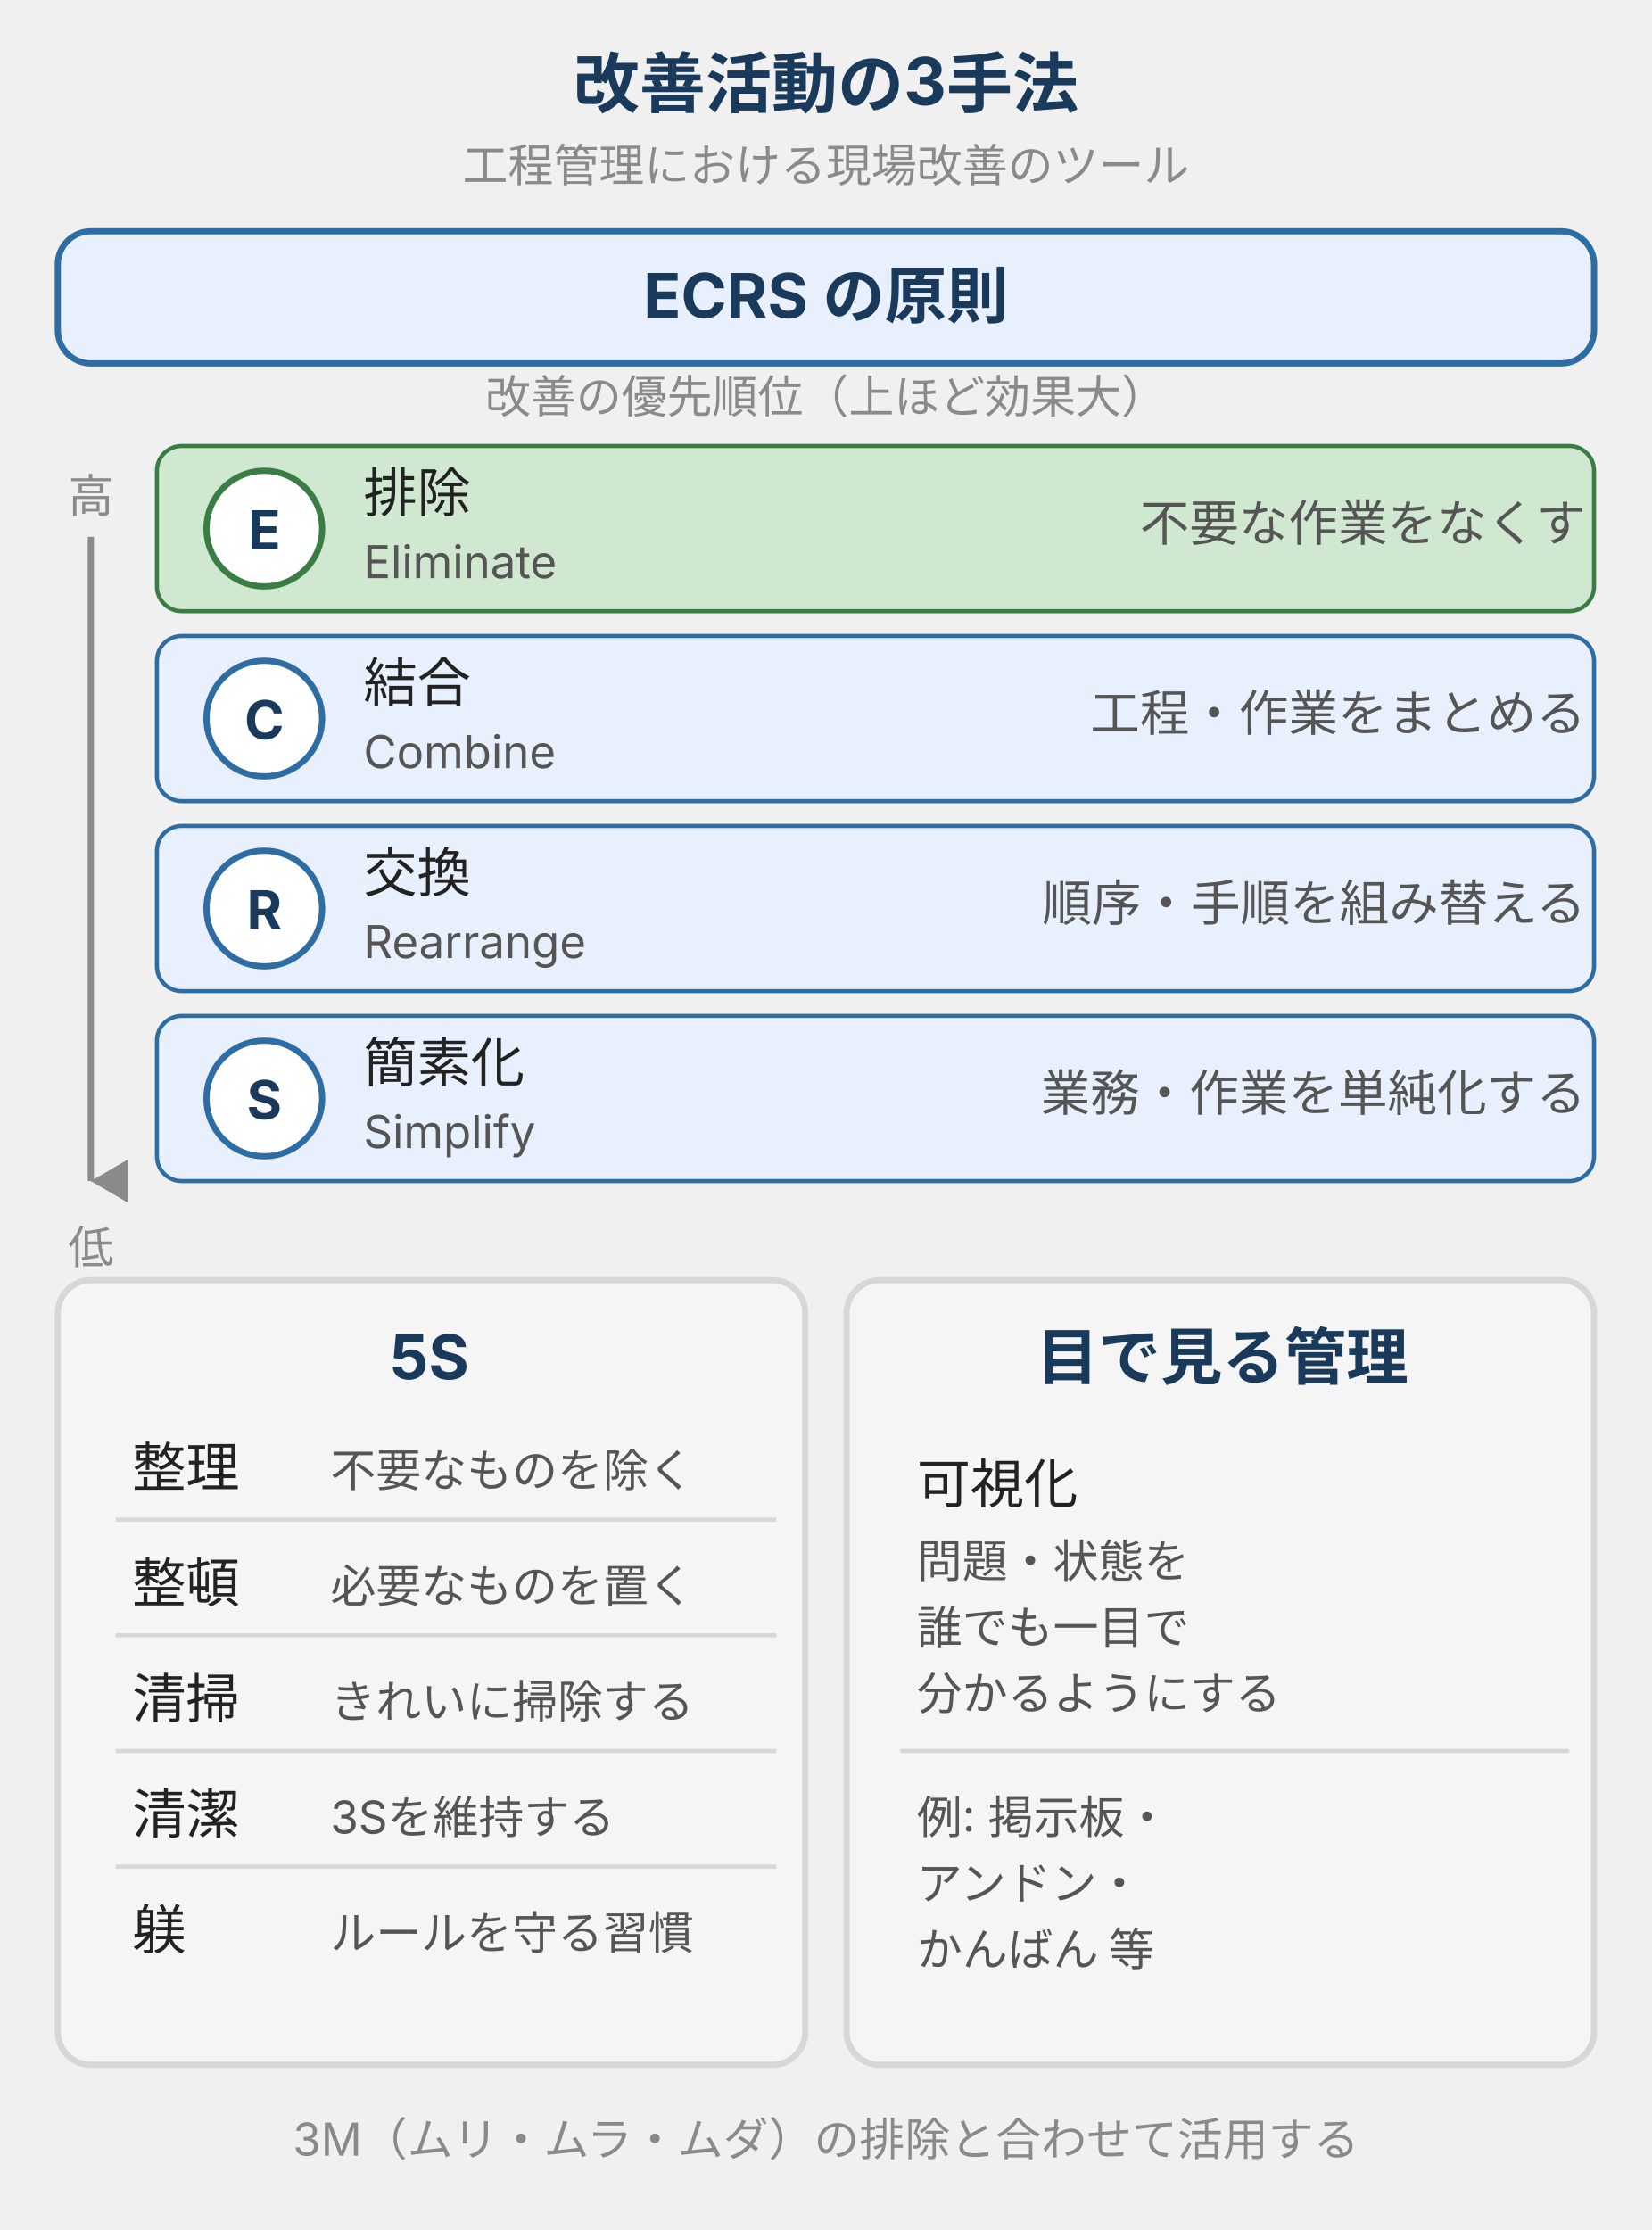
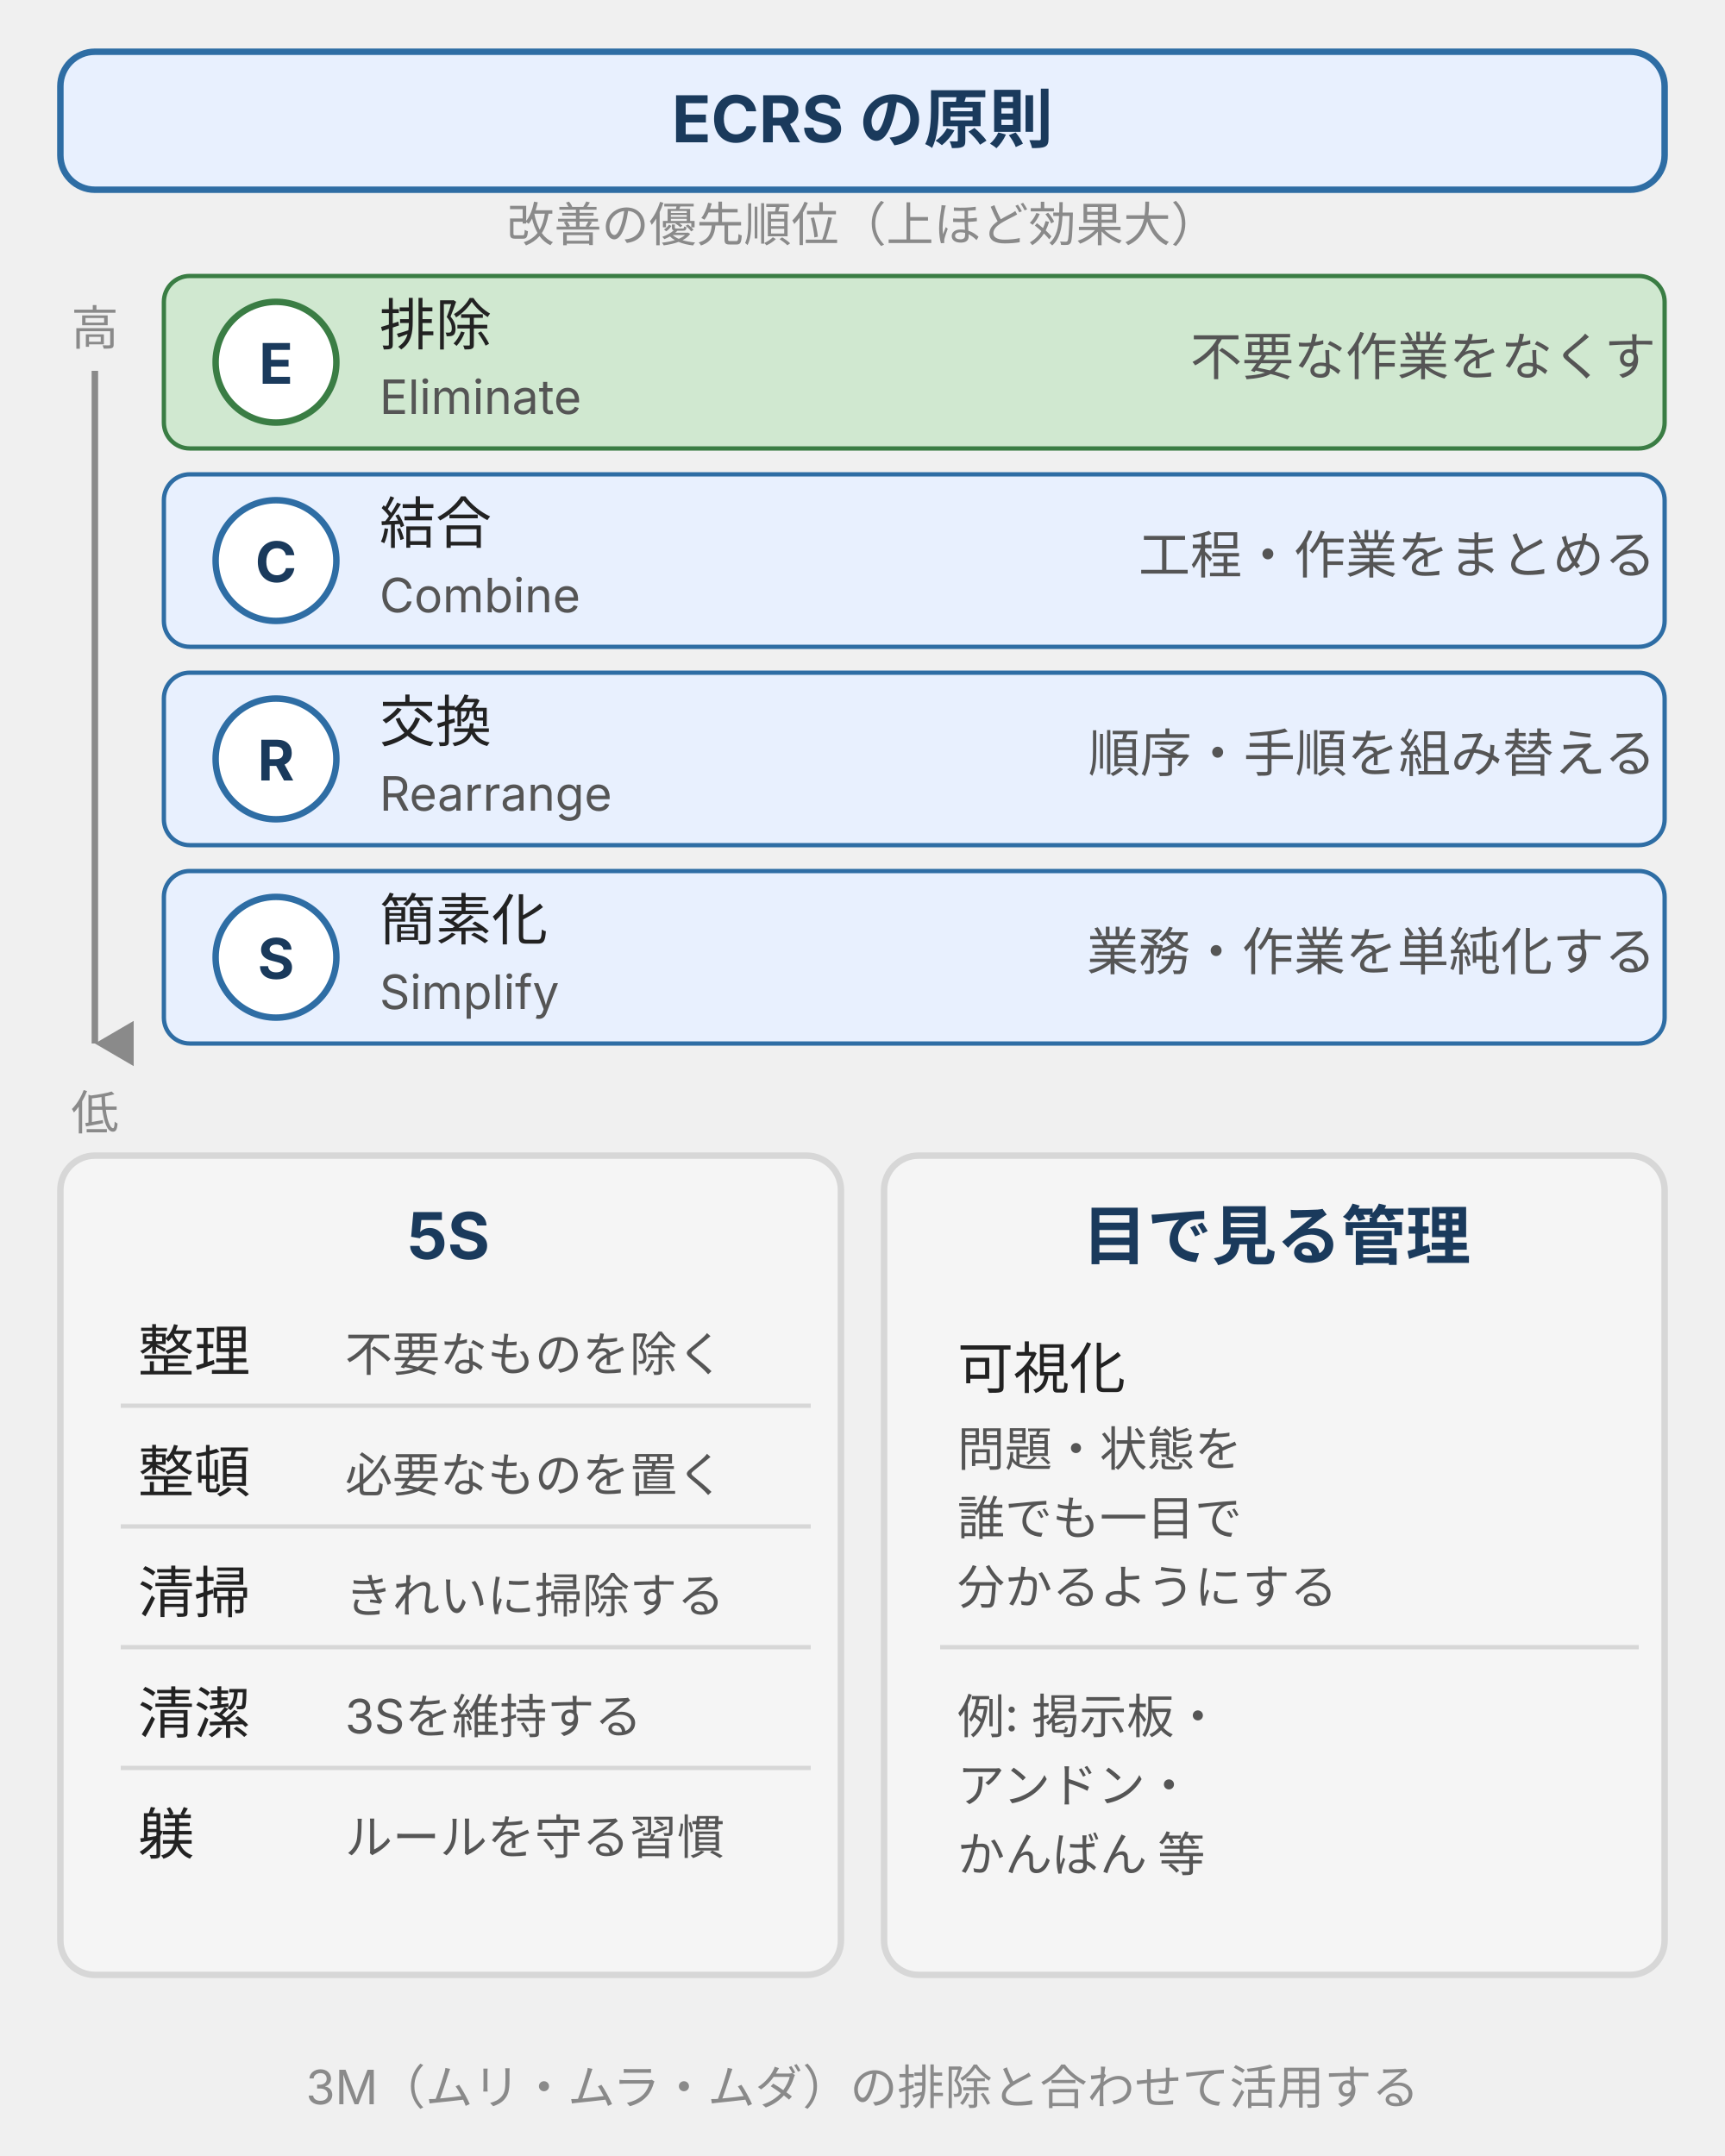
- <svg xmlns="http://www.w3.org/2000/svg" viewBox="0 0 400 540" style="max-width:400px;width:100%" role="img" aria-label="改善活動の3手法。ECRS（排除・結合・交換・簡素化の優先順）・5S（整理整頓清掃清潔躾）・目で見る管理（可視化）を並列カードで示した図">
+ <svg xmlns="http://www.w3.org/2000/svg" viewBox="0 0 400 500" width="400" height="500" style="max-width:400px;width:100%" role="img" aria-label="改善活動の3手法。ECRS（排除・結合・交換・簡素化の優先順）・5S（整理整頓清掃清潔躾）・目で見る管理（可視化）を並列カードで示した図">
  <defs>
    <style>
      text { font-family: Inter, "Noto Sans JP", "Hiragino Kaku Gothic ProN", sans-serif; }
      .t-title  { font-size: 16px; font-weight: bold; fill: #1a3a5c; }
      .t-sub    { font-size: 11px; fill: #8a8a8a; }
      .t-head   { font-size: 15px; font-weight: bold; fill: #1a3a5c; }
      .t-en     { font-size: 11px; fill: #555; }
      .t-note   { font-size: 12px; fill: #555; }
      .t-num    { font-size: 13px; font-weight: bold; fill: #1a3a5c; }
      .t-label  { font-size: 13px; fill: #222; }
      .t-desc   { font-size: 11px; fill: #555; }
      .t-foot   { font-size: 11px; fill: #8a8a8a; }
      /* semantic backgrounds */
      .box-brand    { fill: #e8f0fe; stroke: #2e6da4; stroke-width: 1.5; }
      .box-positive { fill: #d0e8d0; stroke: #3a7d44; stroke-width: 1.5; }
      .box-surface  { fill: #f5f5f5; stroke: #d7d7d7; stroke-width: 1.5; }
      /* ECRS step rows */
      .row-e { fill: #d0e8d0; stroke: #3a7d44; stroke-width: 1; }
      .row-c { fill: #e8f0fe; stroke: #2e6da4; stroke-width: 1; }
      .row-r { fill: #e8f0fe; stroke: #2e6da4; stroke-width: 1; }
      .row-s { fill: #e8f0fe; stroke: #2e6da4; stroke-width: 1; }
      /* badge circles */
      .badge-positive { fill: #ffffff; stroke: #3a7d44; stroke-width: 1.5; }
      .badge-brand    { fill: #ffffff; stroke: #2e6da4; stroke-width: 1.5; }
      .badge-surface  { fill: #ffffff; stroke: #d7d7d7; stroke-width: 1.5; }
    </style>
    <marker id="arrow" markerWidth="9" markerHeight="7" refX="8" refY="3.5" orient="auto">
      <polygon points="0,0 9,3.5 0,7" fill="#8a8a8a" />
    </marker>
    <marker id="arrowdown" markerWidth="7" markerHeight="7" refX="3.5" refY="6" orient="auto">
      <polygon points="0,0 7,0 3.5,6" fill="#8a8a8a" />
    </marker>
  </defs>
-   <text class="t-title" x="200" y="26" text-anchor="middle">改善活動の3手法</text>
-   <text class="t-sub" x="200" y="44" text-anchor="middle">工程管理における現場改善のツール</text>
-   <rect class="box-brand" x="14" y="56" width="372" height="32" rx="8" />
-   <text class="t-head" x="200" y="77" text-anchor="middle">ECRS の原則</text>
-   <text class="t-sub" x="200" y="100" text-anchor="middle">改善の優先順位（上ほど効果大）</text>
-   <text class="t-sub" x="22" y="124" text-anchor="middle">高</text>
-   <line x1="22" y1="130" x2="22" y2="286" stroke="#8a8a8a" stroke-width="1.5" marker-end="url(#arrowdown)" />
-   <text class="t-sub" x="22" y="306" text-anchor="middle">低</text>
-   <rect class="row-e" x="38" y="108" width="348" height="40" rx="6" />
-   <circle class="badge-positive" cx="64" cy="128" r="14" />
-   <text class="t-num" x="64" y="133" text-anchor="middle">E</text>
-   <text class="t-label" x="88" y="124">排除</text>
-   <text class="t-en" x="88" y="140">Eliminate</text>
-   <text class="t-note" x="384" y="131" text-anchor="end">不要な作業をなくす</text>
-   <rect class="row-c" x="38" y="154" width="348" height="40" rx="6" />
-   <circle class="badge-brand" cx="64" cy="174" r="14" />
-   <text class="t-num" x="64" y="179" text-anchor="middle">C</text>
-   <text class="t-label" x="88" y="170">結合</text>
-   <text class="t-en" x="88" y="186">Combine</text>
-   <text class="t-note" x="384" y="177" text-anchor="end">工程・作業をまとめる</text>
-   <rect class="row-r" x="38" y="200" width="348" height="40" rx="6" />
-   <circle class="badge-brand" cx="64" cy="220" r="14" />
-   <text class="t-num" x="64" y="225" text-anchor="middle">R</text>
-   <text class="t-label" x="88" y="216">交換</text>
-   <text class="t-en" x="88" y="232">Rearrange</text>
-   <text class="t-note" x="384" y="223" text-anchor="end">順序・手順を組み替える</text>
-   <rect class="row-s" x="38" y="246" width="348" height="40" rx="6" />
-   <circle class="badge-brand" cx="64" cy="266" r="14" />
-   <text class="t-num" x="64" y="271" text-anchor="middle">S</text>
-   <text class="t-label" x="88" y="262">簡素化</text>
-   <text class="t-en" x="88" y="278">Simplify</text>
-   <text class="t-note" x="384" y="269" text-anchor="end">業務・作業を単純化する</text>
-   <rect class="box-surface" x="14" y="310" width="181" height="190" rx="8" />
-   <text class="t-head" x="104" y="334" text-anchor="middle">5S</text>
-   <text class="t-label" x="32" y="360">整理</text>
-   <text class="t-desc" x="80" y="360">不要なものを除く</text>
-   <line x1="28" y1="368" x2="188" y2="368" stroke="#d7d7d7" stroke-width="1" />
-   <text class="t-label" x="32" y="388">整頓</text>
-   <text class="t-desc" x="80" y="388">必要なものを置く</text>
-   <line x1="28" y1="396" x2="188" y2="396" stroke="#d7d7d7" stroke-width="1" />
-   <text class="t-label" x="32" y="416">清掃</text>
-   <text class="t-desc" x="80" y="416">きれいに掃除する</text>
-   <line x1="28" y1="424" x2="188" y2="424" stroke="#d7d7d7" stroke-width="1" />
-   <text class="t-label" x="32" y="444">清潔</text>
-   <text class="t-desc" x="80" y="444">3Sを維持する</text>
-   <line x1="28" y1="452" x2="188" y2="452" stroke="#d7d7d7" stroke-width="1" />
-   <text class="t-label" x="32" y="472">躾</text>
-   <text class="t-desc" x="80" y="472">ルールを守る習慣</text>
-   <rect class="box-surface" x="205" y="310" width="181" height="190" rx="8" />
-   <text class="t-head" x="296" y="334" text-anchor="middle">目で見る管理</text>
-   <text class="t-label" x="222" y="364">可視化</text>
-   <text class="t-desc" x="222" y="382">問題・状態を</text>
-   <text class="t-desc" x="222" y="398">誰でも一目で</text>
-   <text class="t-desc" x="222" y="414">分かるようにする</text>
-   <line x1="218" y1="424" x2="380" y2="424" stroke="#d7d7d7" stroke-width="1" />
-   <text class="t-desc" x="222" y="444">例: 掲示板・</text>
-   <text class="t-desc" x="222" y="460">アンドン・</text>
-   <text class="t-desc" x="222" y="476">かんばん 等</text>
-   <text class="t-foot" x="200" y="522" text-anchor="middle">3M（ムリ・ムラ・ムダ）の排除と合わせて活用する</text>
+   <rect class="box-brand" x="14" y="12" width="372" height="32" rx="8" />
+   <text class="t-head" x="200" y="33" text-anchor="middle">ECRS の原則</text>
+   <text class="t-sub" x="200" y="56" text-anchor="middle">改善の優先順位（上ほど効果大）</text>
+   <text class="t-sub" x="22" y="80" text-anchor="middle">高</text>
+   <line x1="22" y1="86" x2="22" y2="242" stroke="#8a8a8a" stroke-width="1.5" marker-end="url(#arrowdown)" />
+   <text class="t-sub" x="22" y="262" text-anchor="middle">低</text>
+   <rect class="row-e" x="38" y="64" width="348" height="40" rx="6" />
+   <circle class="badge-positive" cx="64" cy="84" r="14" />
+   <text class="t-num" x="64" y="89" text-anchor="middle">E</text>
+   <text class="t-label" x="88" y="80">排除</text>
+   <text class="t-en" x="88" y="96">Eliminate</text>
+   <text class="t-note" x="384" y="87" text-anchor="end">不要な作業をなくす</text>
+   <rect class="row-c" x="38" y="110" width="348" height="40" rx="6" />
+   <circle class="badge-brand" cx="64" cy="130" r="14" />
+   <text class="t-num" x="64" y="135" text-anchor="middle">C</text>
+   <text class="t-label" x="88" y="126">結合</text>
+   <text class="t-en" x="88" y="142">Combine</text>
+   <text class="t-note" x="384" y="133" text-anchor="end">工程・作業をまとめる</text>
+   <rect class="row-r" x="38" y="156" width="348" height="40" rx="6" />
+   <circle class="badge-brand" cx="64" cy="176" r="14" />
+   <text class="t-num" x="64" y="181" text-anchor="middle">R</text>
+   <text class="t-label" x="88" y="172">交換</text>
+   <text class="t-en" x="88" y="188">Rearrange</text>
+   <text class="t-note" x="384" y="179" text-anchor="end">順序・手順を組み替える</text>
+   <rect class="row-s" x="38" y="202" width="348" height="40" rx="6" />
+   <circle class="badge-brand" cx="64" cy="222" r="14" />
+   <text class="t-num" x="64" y="227" text-anchor="middle">S</text>
+   <text class="t-label" x="88" y="218">簡素化</text>
+   <text class="t-en" x="88" y="234">Simplify</text>
+   <text class="t-note" x="384" y="225" text-anchor="end">業務・作業を単純化する</text>
+   <rect class="box-surface" x="14" y="268" width="181" height="190" rx="8" />
+   <text class="t-head" x="104" y="292" text-anchor="middle">5S</text>
+   <text class="t-label" x="32" y="318">整理</text>
+   <text class="t-desc" x="80" y="318">不要なものを除く</text>
+   <line x1="28" y1="326" x2="188" y2="326" stroke="#d7d7d7" stroke-width="1" />
+   <text class="t-label" x="32" y="346">整頓</text>
+   <text class="t-desc" x="80" y="346">必要なものを置く</text>
+   <line x1="28" y1="354" x2="188" y2="354" stroke="#d7d7d7" stroke-width="1" />
+   <text class="t-label" x="32" y="374">清掃</text>
+   <text class="t-desc" x="80" y="374">きれいに掃除する</text>
+   <line x1="28" y1="382" x2="188" y2="382" stroke="#d7d7d7" stroke-width="1" />
+   <text class="t-label" x="32" y="402">清潔</text>
+   <text class="t-desc" x="80" y="402">3Sを維持する</text>
+   <line x1="28" y1="410" x2="188" y2="410" stroke="#d7d7d7" stroke-width="1" />
+   <text class="t-label" x="32" y="430">躾</text>
+   <text class="t-desc" x="80" y="430">ルールを守る習慣</text>
+   <rect class="box-surface" x="205" y="268" width="181" height="190" rx="8" />
+   <text class="t-head" x="296" y="292" text-anchor="middle">目で見る管理</text>
+   <text class="t-label" x="222" y="322">可視化</text>
+   <text class="t-desc" x="222" y="340">問題・状態を</text>
+   <text class="t-desc" x="222" y="356">誰でも一目で</text>
+   <text class="t-desc" x="222" y="372">分かるようにする</text>
+   <line x1="218" y1="382" x2="380" y2="382" stroke="#d7d7d7" stroke-width="1" />
+   <text class="t-desc" x="222" y="402">例: 掲示板・</text>
+   <text class="t-desc" x="222" y="418">アンドン・</text>
+   <text class="t-desc" x="222" y="434">かんばん 等</text>
+   <text class="t-foot" x="200" y="488" text-anchor="middle">3M（ムリ・ムラ・ムダ）の排除と合わせて活用する</text>
</svg>
